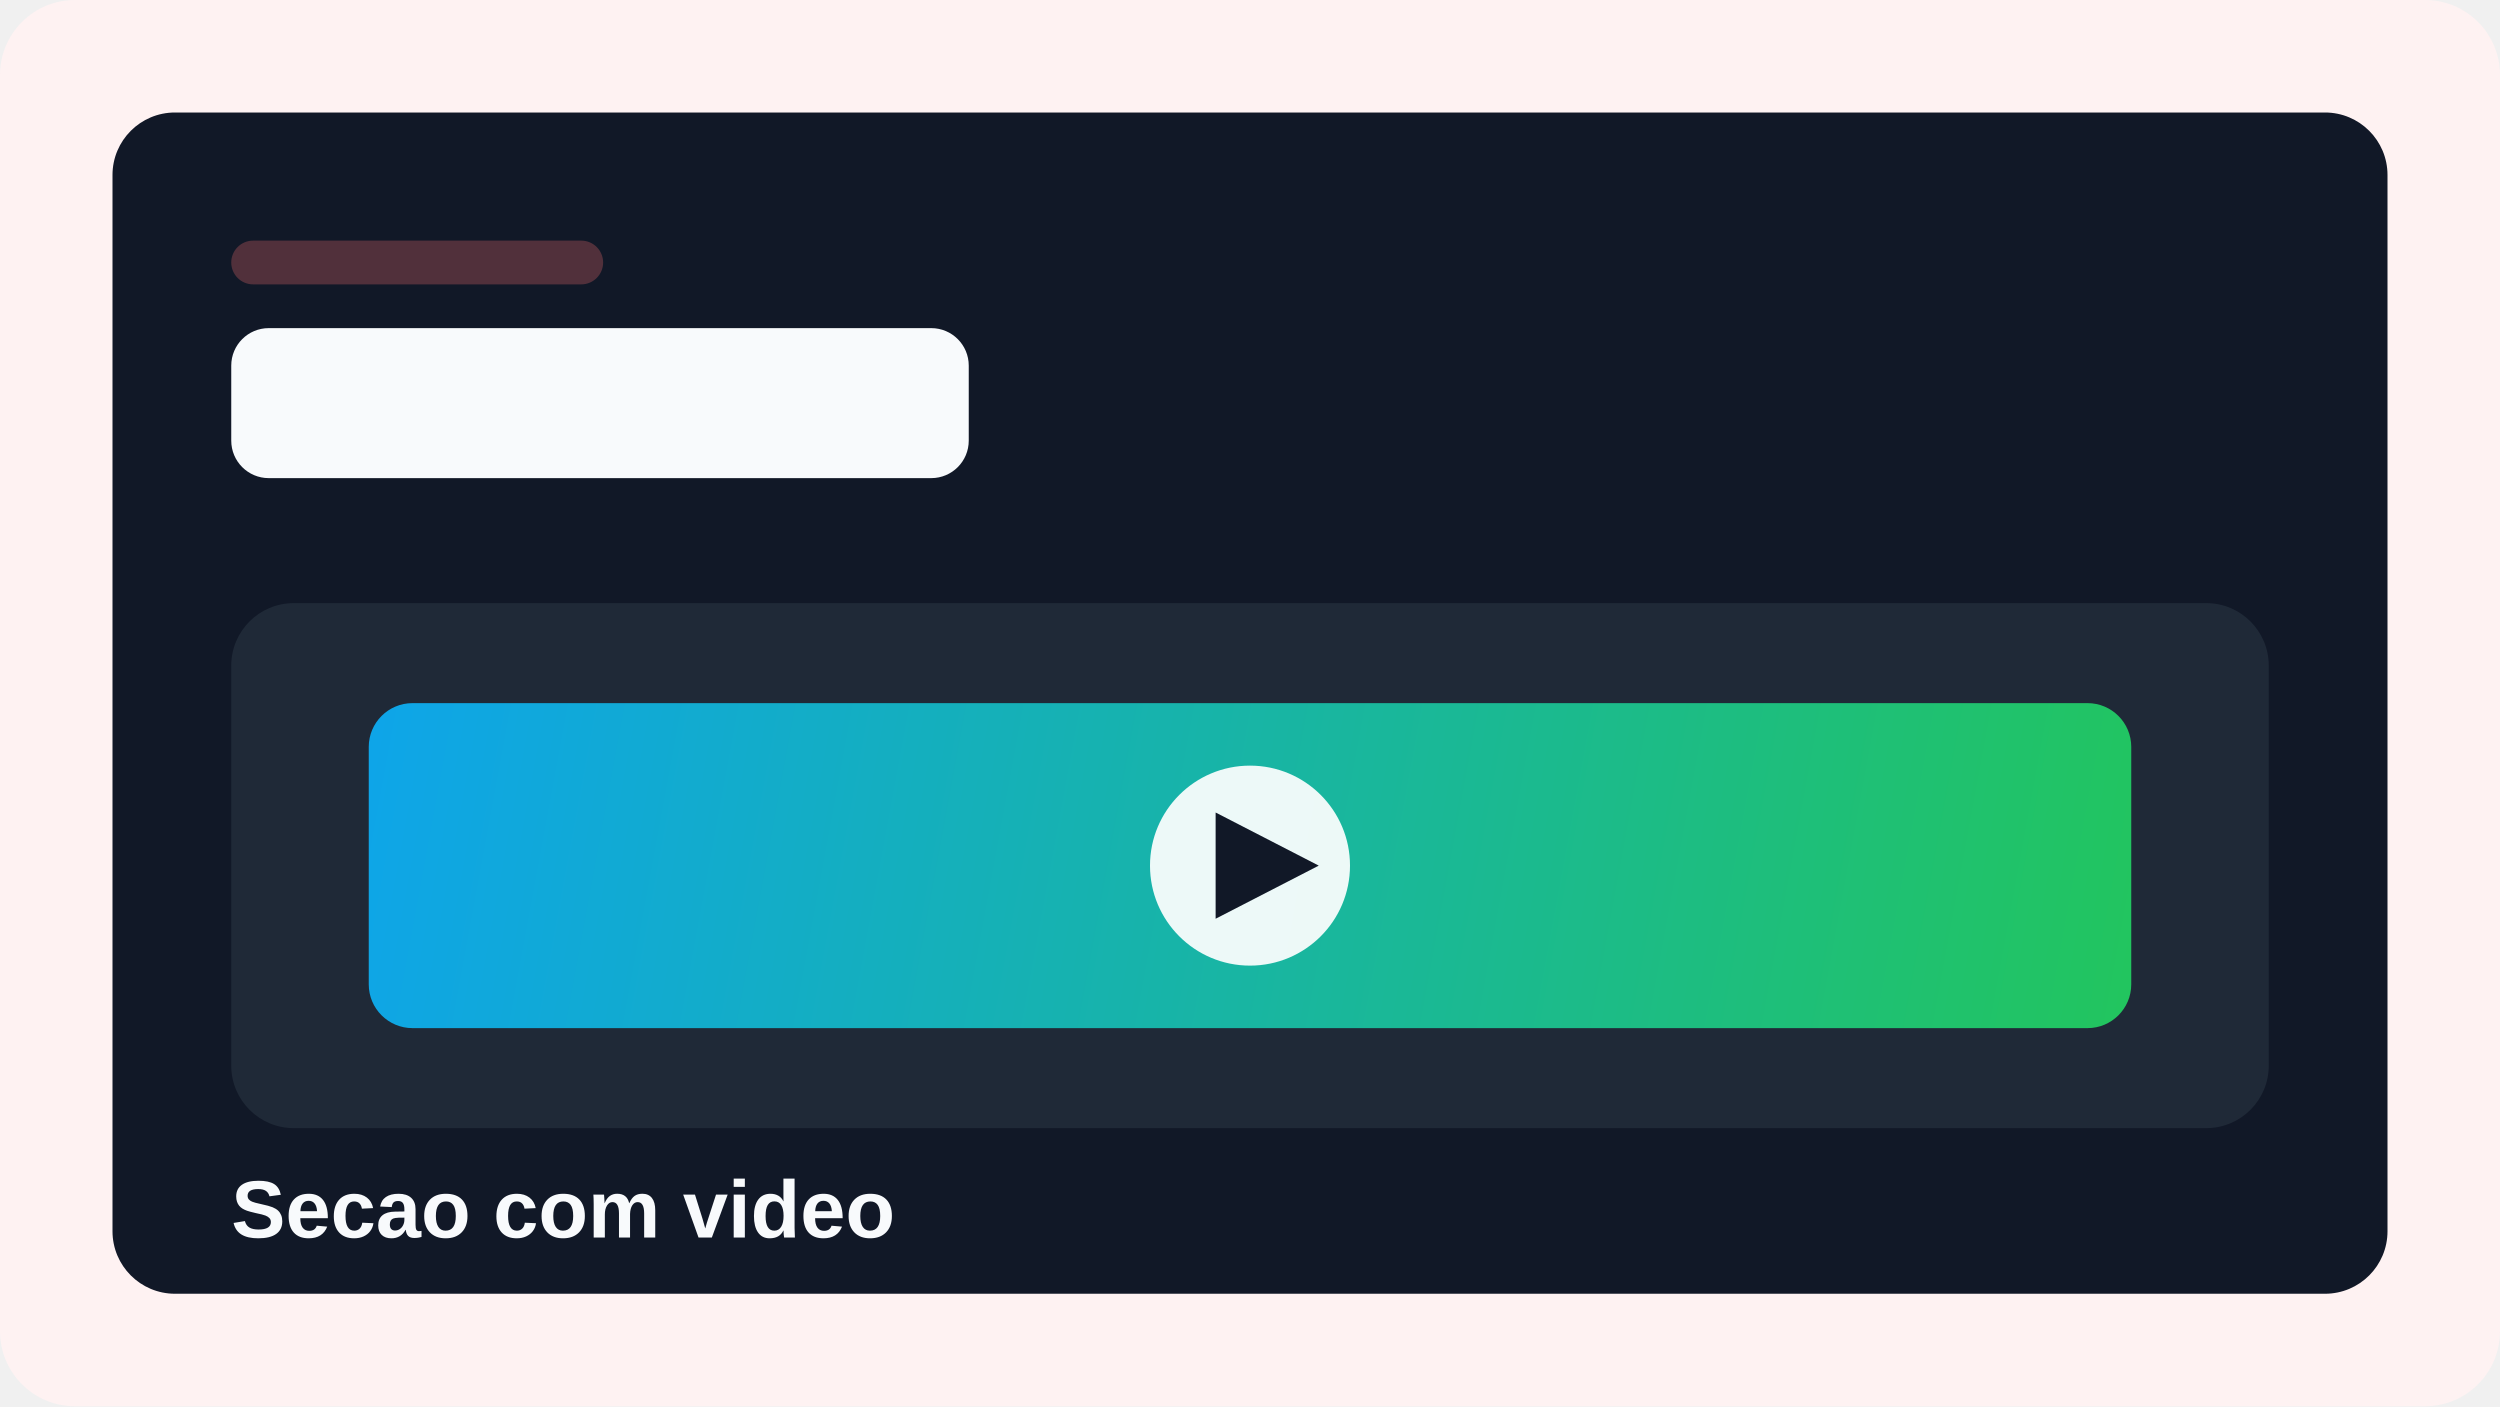
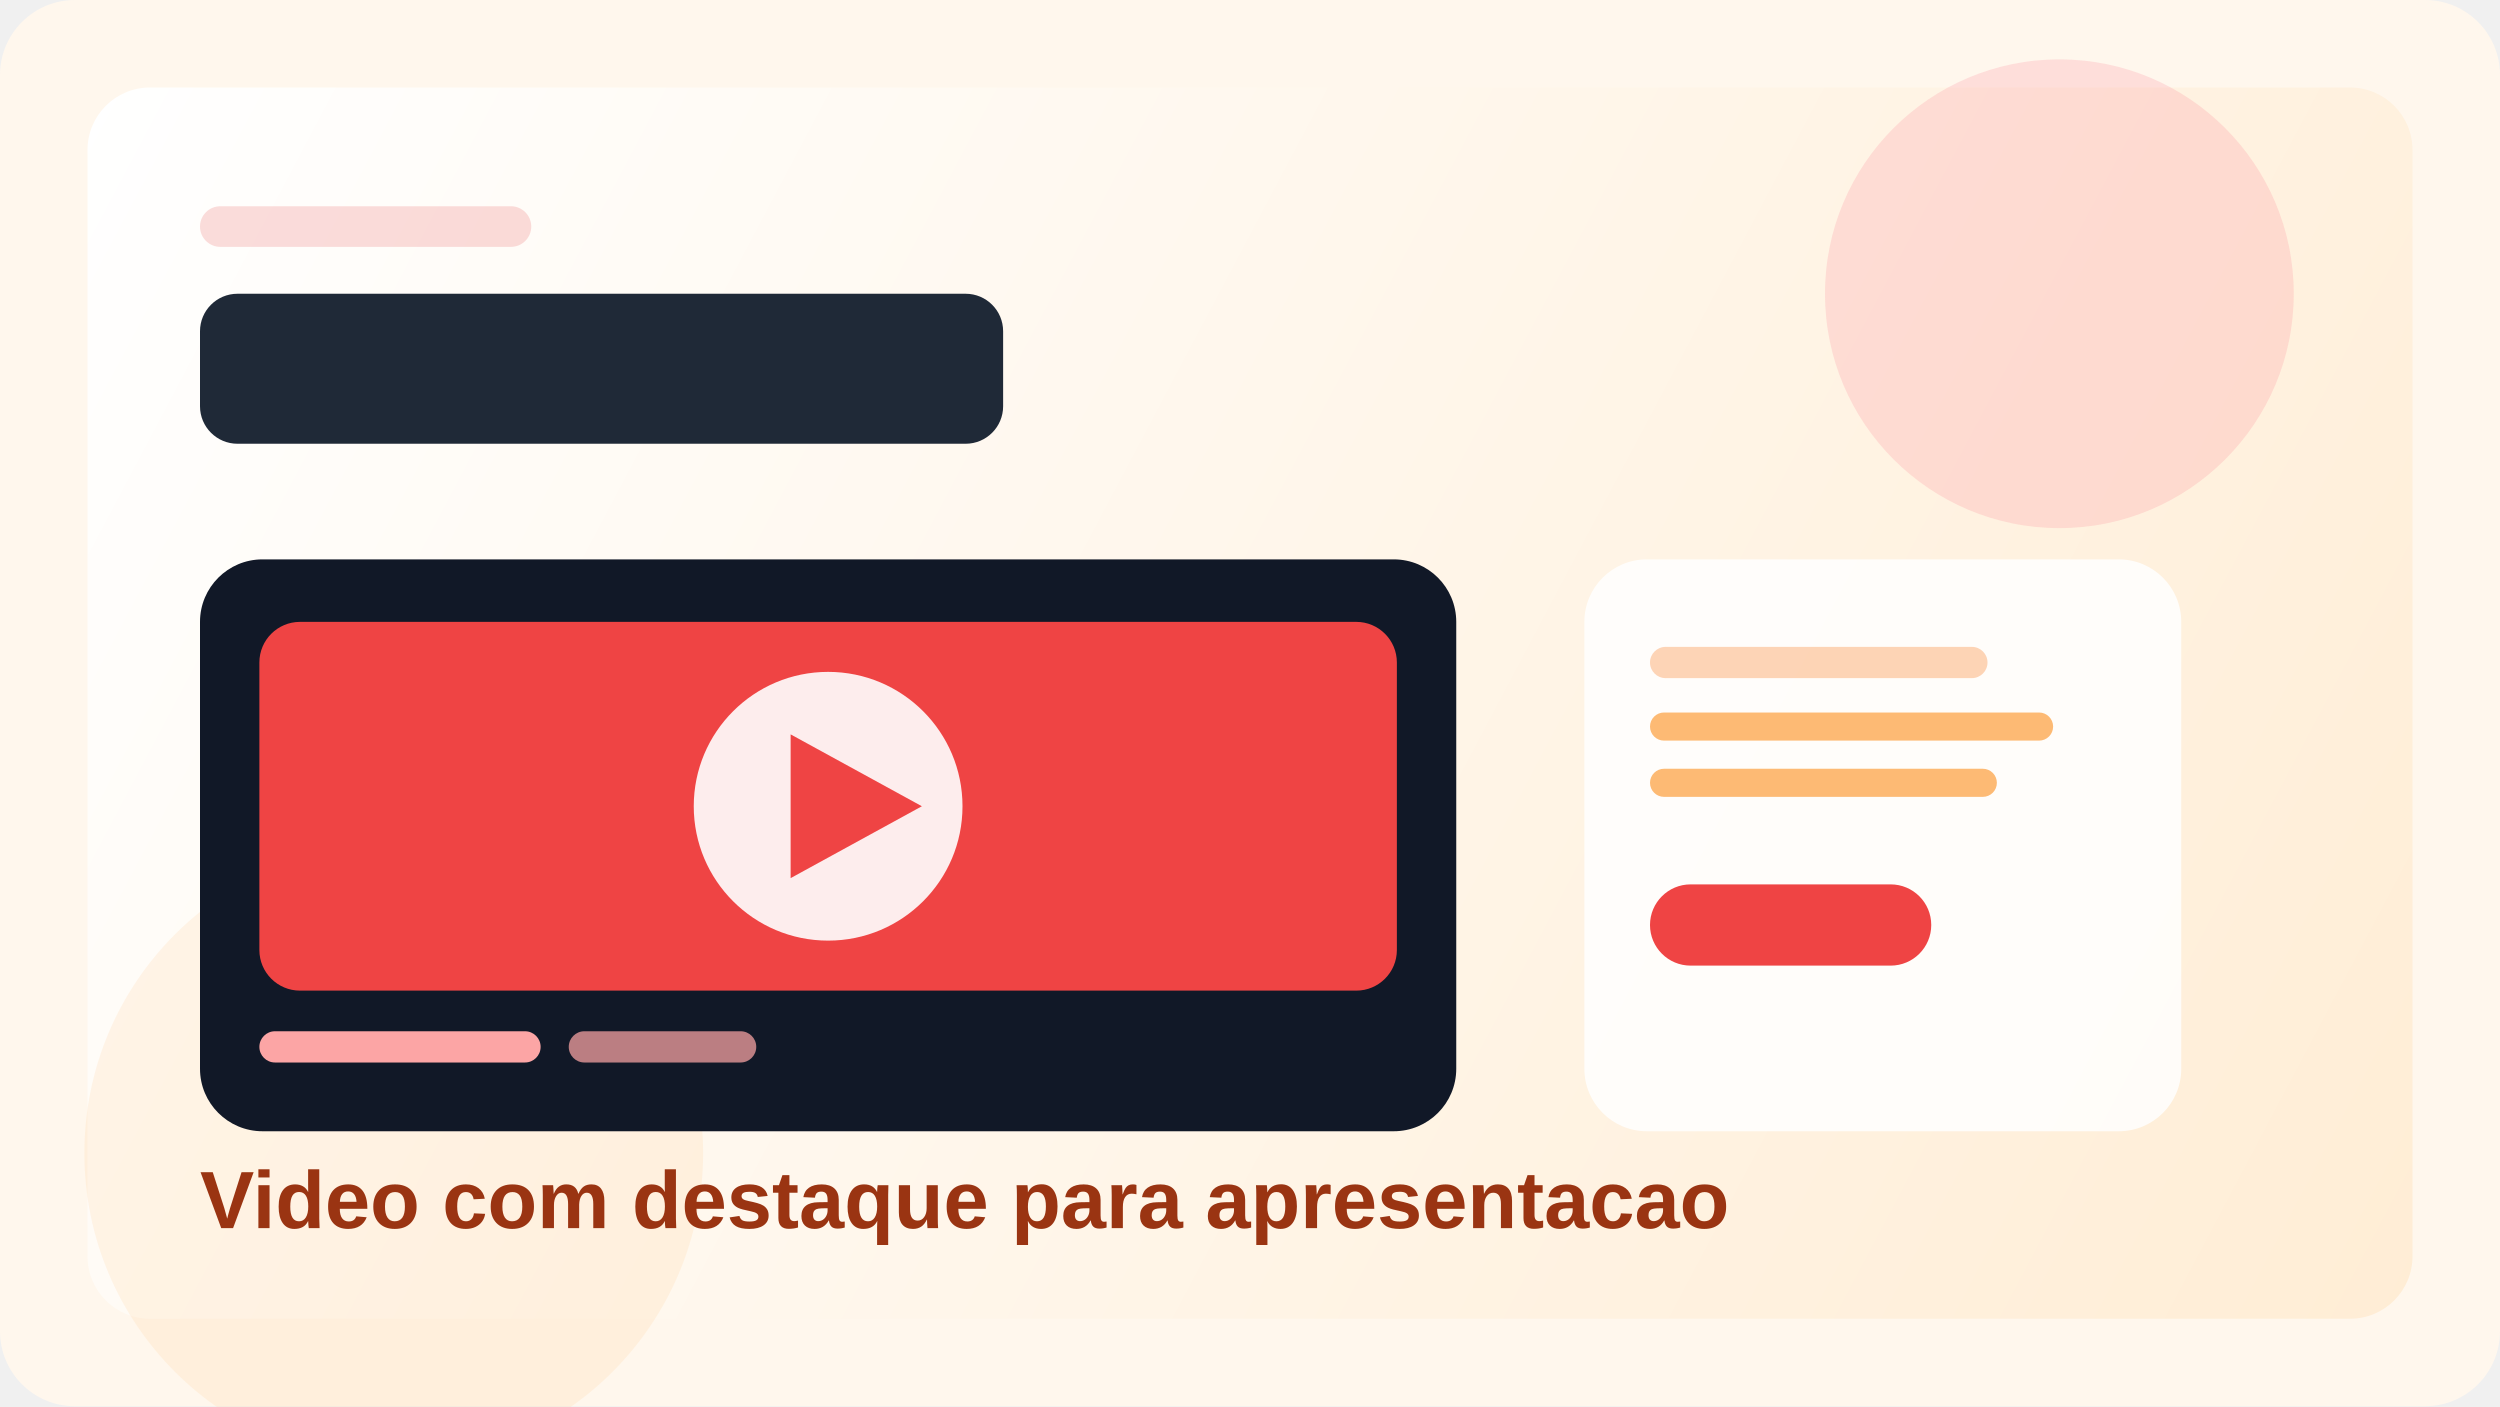
<svg xmlns="http://www.w3.org/2000/svg" width="1600" height="900" viewBox="0 0 1600 900" fill="none">
-   <rect width="1600" height="900" rx="48" fill="#FEF2F2" />
-   <rect x="72" y="72" width="1456" height="756" rx="40" fill="#111827" />
-   <rect x="148" y="154" width="238" height="28" rx="14" fill="#F87171" fill-opacity="0.28" />
-   <rect x="148" y="210" width="472" height="96" rx="24" fill="#F8FAFC" />
-   <rect x="148" y="386" width="1304" height="336" rx="40" fill="#1F2937" />
-   <rect x="236" y="450" width="1128" height="208" rx="28" fill="url(#screen)" />
-   <circle cx="800" cy="554" r="64" fill="#FFFFFF" fill-opacity="0.92" />
-   <path d="M778 520L844 554L778 588V520Z" fill="#111827" />
-   <text x="148" y="792" fill="#F8FAFC" font-family="Arial, sans-serif" font-size="52" font-weight="700">Secao com video</text>
+   <rect width="1600" height="900" rx="48" fill="#FFF7ED" />
+   <rect x="56" y="56" width="1488" height="788" rx="40" fill="url(#videoBg)" />
+   <circle cx="1318" cy="188" r="150" fill="#FB7185" fill-opacity="0.18" />
+   <circle cx="252" cy="738" r="198" fill="#FDBA74" fill-opacity="0.14" />
+   <rect x="128" y="132" width="212" height="26" rx="13" fill="#DC2626" fill-opacity="0.16" />
+   <rect x="128" y="188" width="514" height="96" rx="24" fill="#1F2937" />
+   <rect x="128" y="358" width="804" height="366" rx="40" fill="#111827" />
+   <rect x="166" y="398" width="728" height="236" rx="26" fill="#EF4444" />
+   <circle cx="530" cy="516" r="86" fill="#FFFFFF" fill-opacity="0.9" />
+   <path d="M506 470L590 516L506 562V470Z" fill="#EF4444" />
+   <rect x="166" y="660" width="180" height="20" rx="10" fill="#FCA5A5" />
+   <rect x="364" y="660" width="120" height="20" rx="10" fill="#FCA5A5" fill-opacity="0.72" />
+   <rect x="1014" y="358" width="382" height="366" rx="40" fill="#FFFFFF" fill-opacity="0.84" />
+   <rect x="1056" y="414" width="216" height="20" rx="10" fill="#F97316" fill-opacity="0.3" />
+   <rect x="1056" y="456" width="258" height="18" rx="9" fill="#FDBA74" />
+   <rect x="1056" y="492" width="222" height="18" rx="9" fill="#FDBA74" />
+   <rect x="1056" y="566" width="180" height="52" rx="26" fill="#EF4444" />
+   <text x="128" y="786" fill="#9A3412" font-family="Arial, sans-serif" font-size="52" font-weight="700">Video com destaque para apresentacao</text>
  <defs>
-     <linearGradient id="screen" x1="236" y1="450" x2="1364" y2="658" gradientUnits="userSpaceOnUse">
-       <stop stop-color="#0EA5E9" />
-       <stop offset="1" stop-color="#22C55E" />
+     <linearGradient id="videoBg" x1="56" y1="56" x2="1544" y2="844" gradientUnits="userSpaceOnUse">
+       <stop stop-color="#FFFFFF" />
+       <stop offset="1" stop-color="#FFEDD5" />
    </linearGradient>
  </defs>
</svg>
